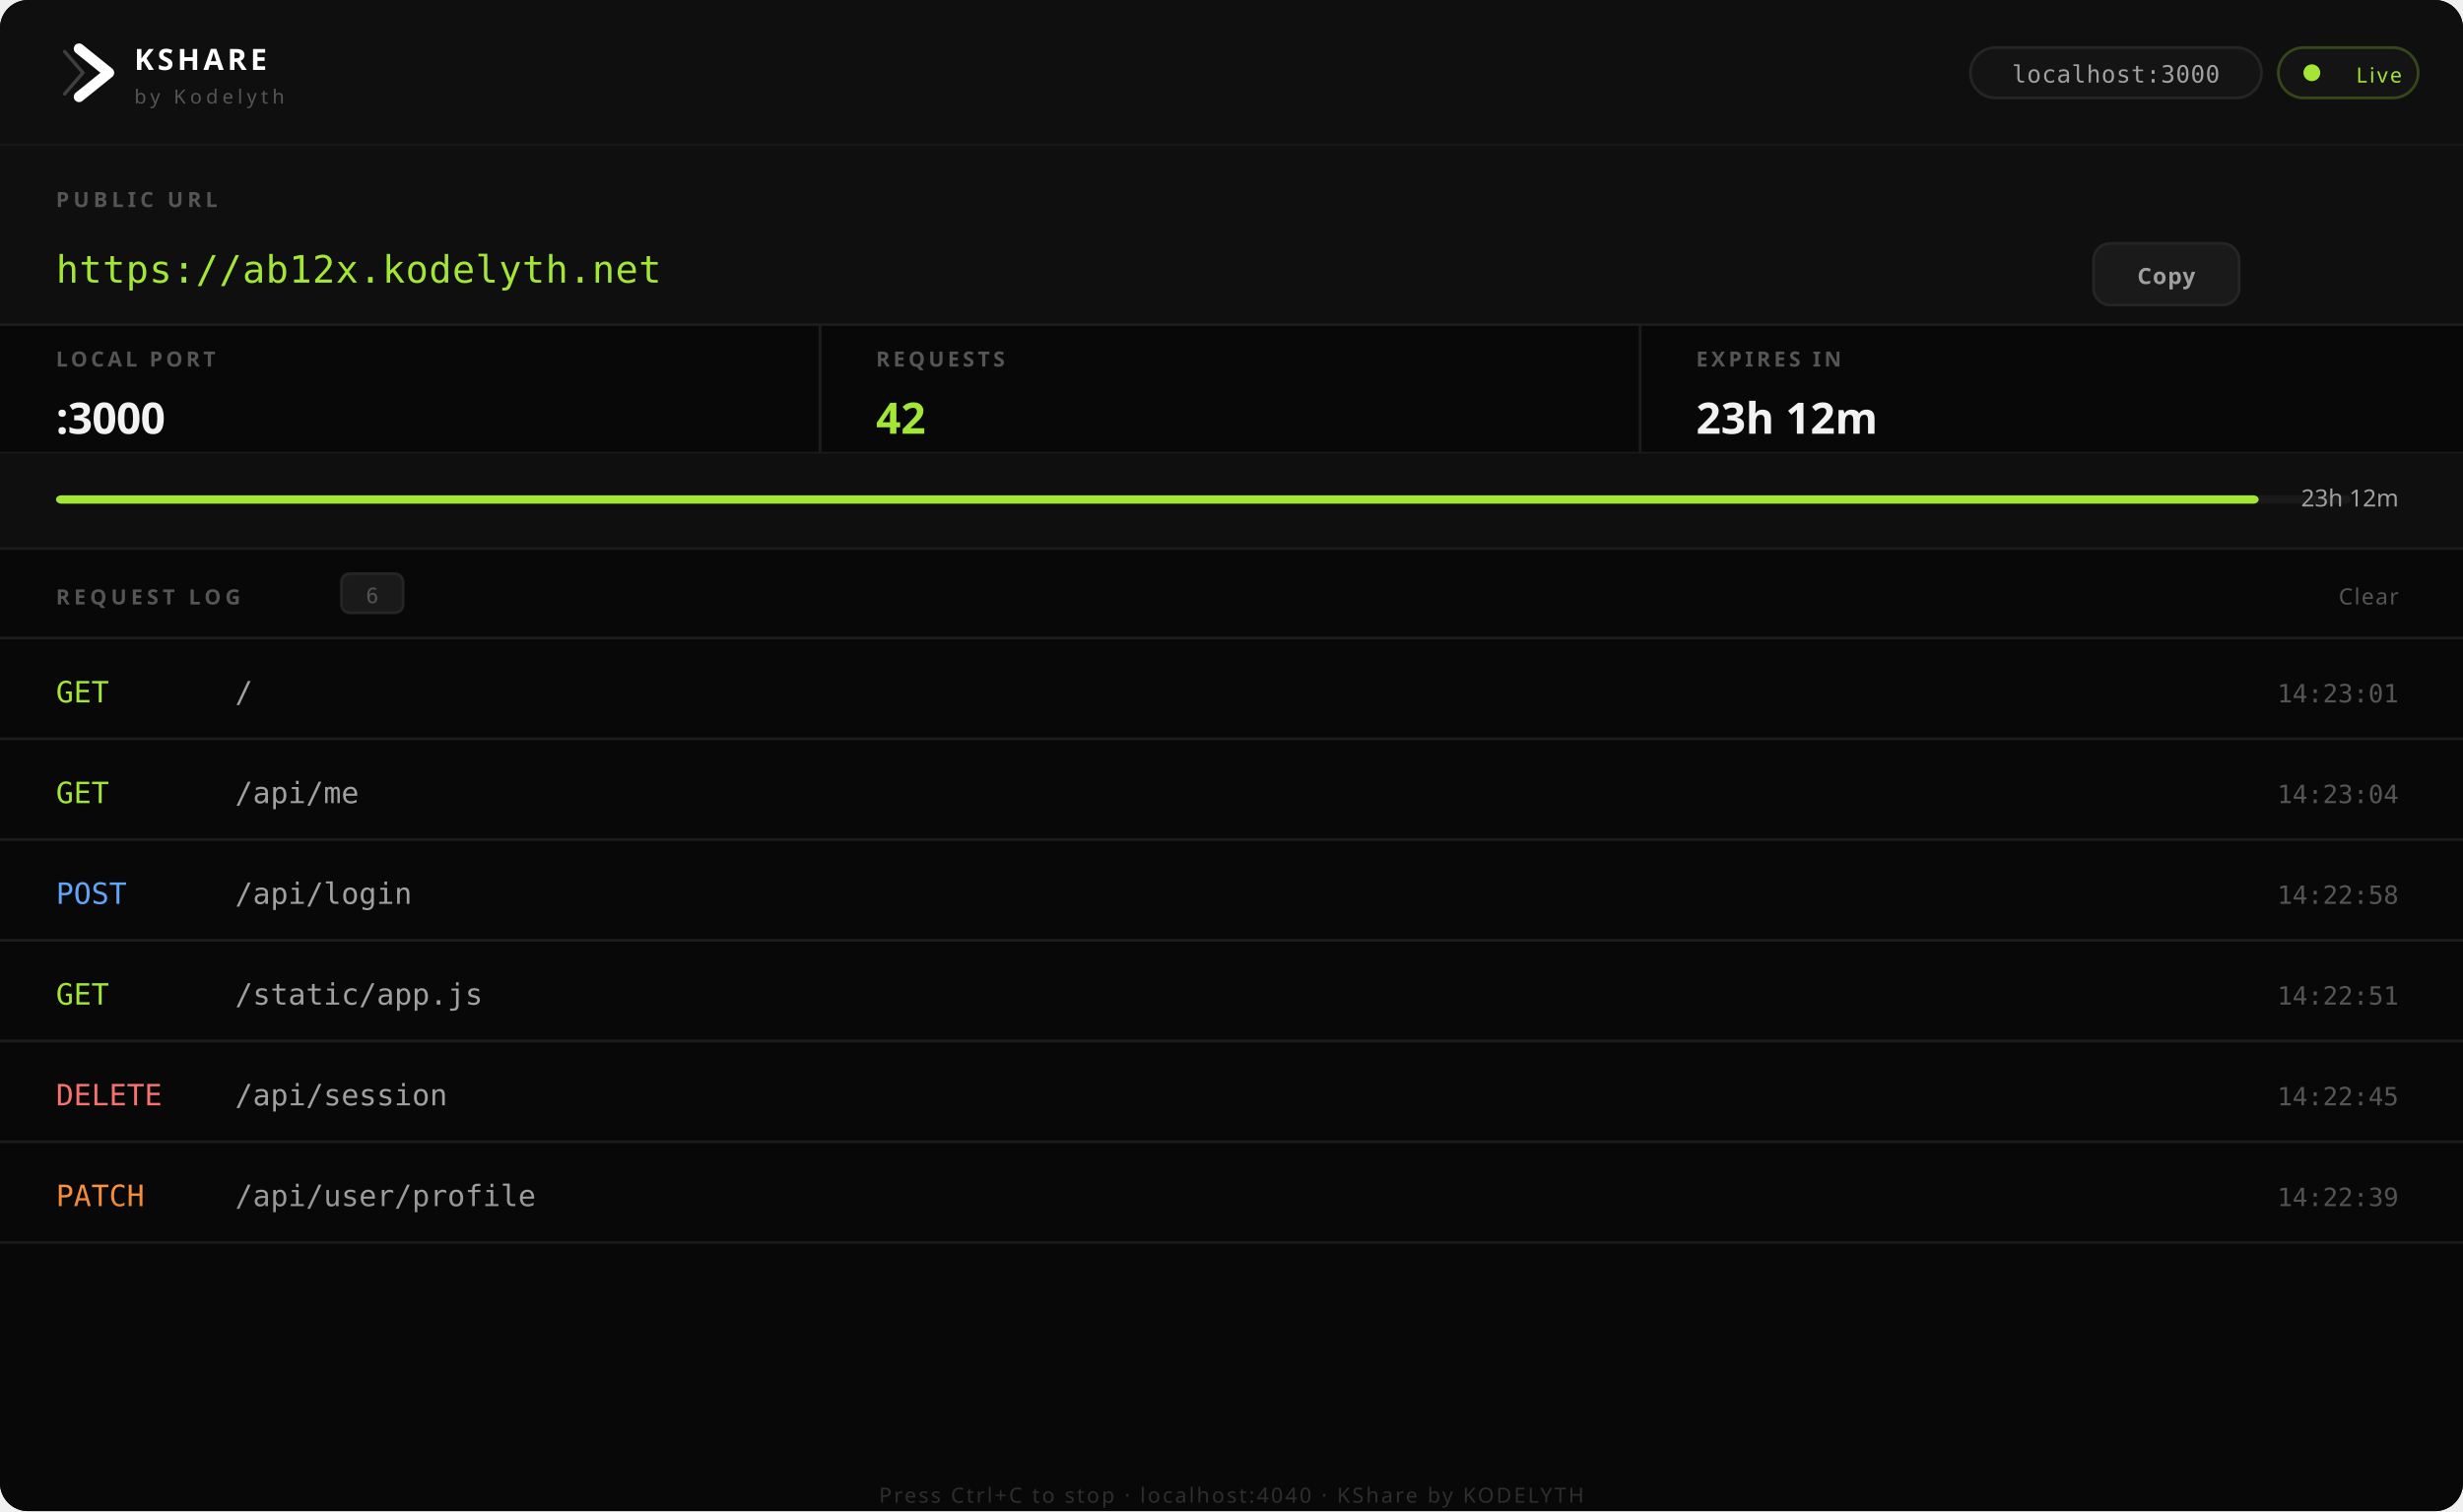
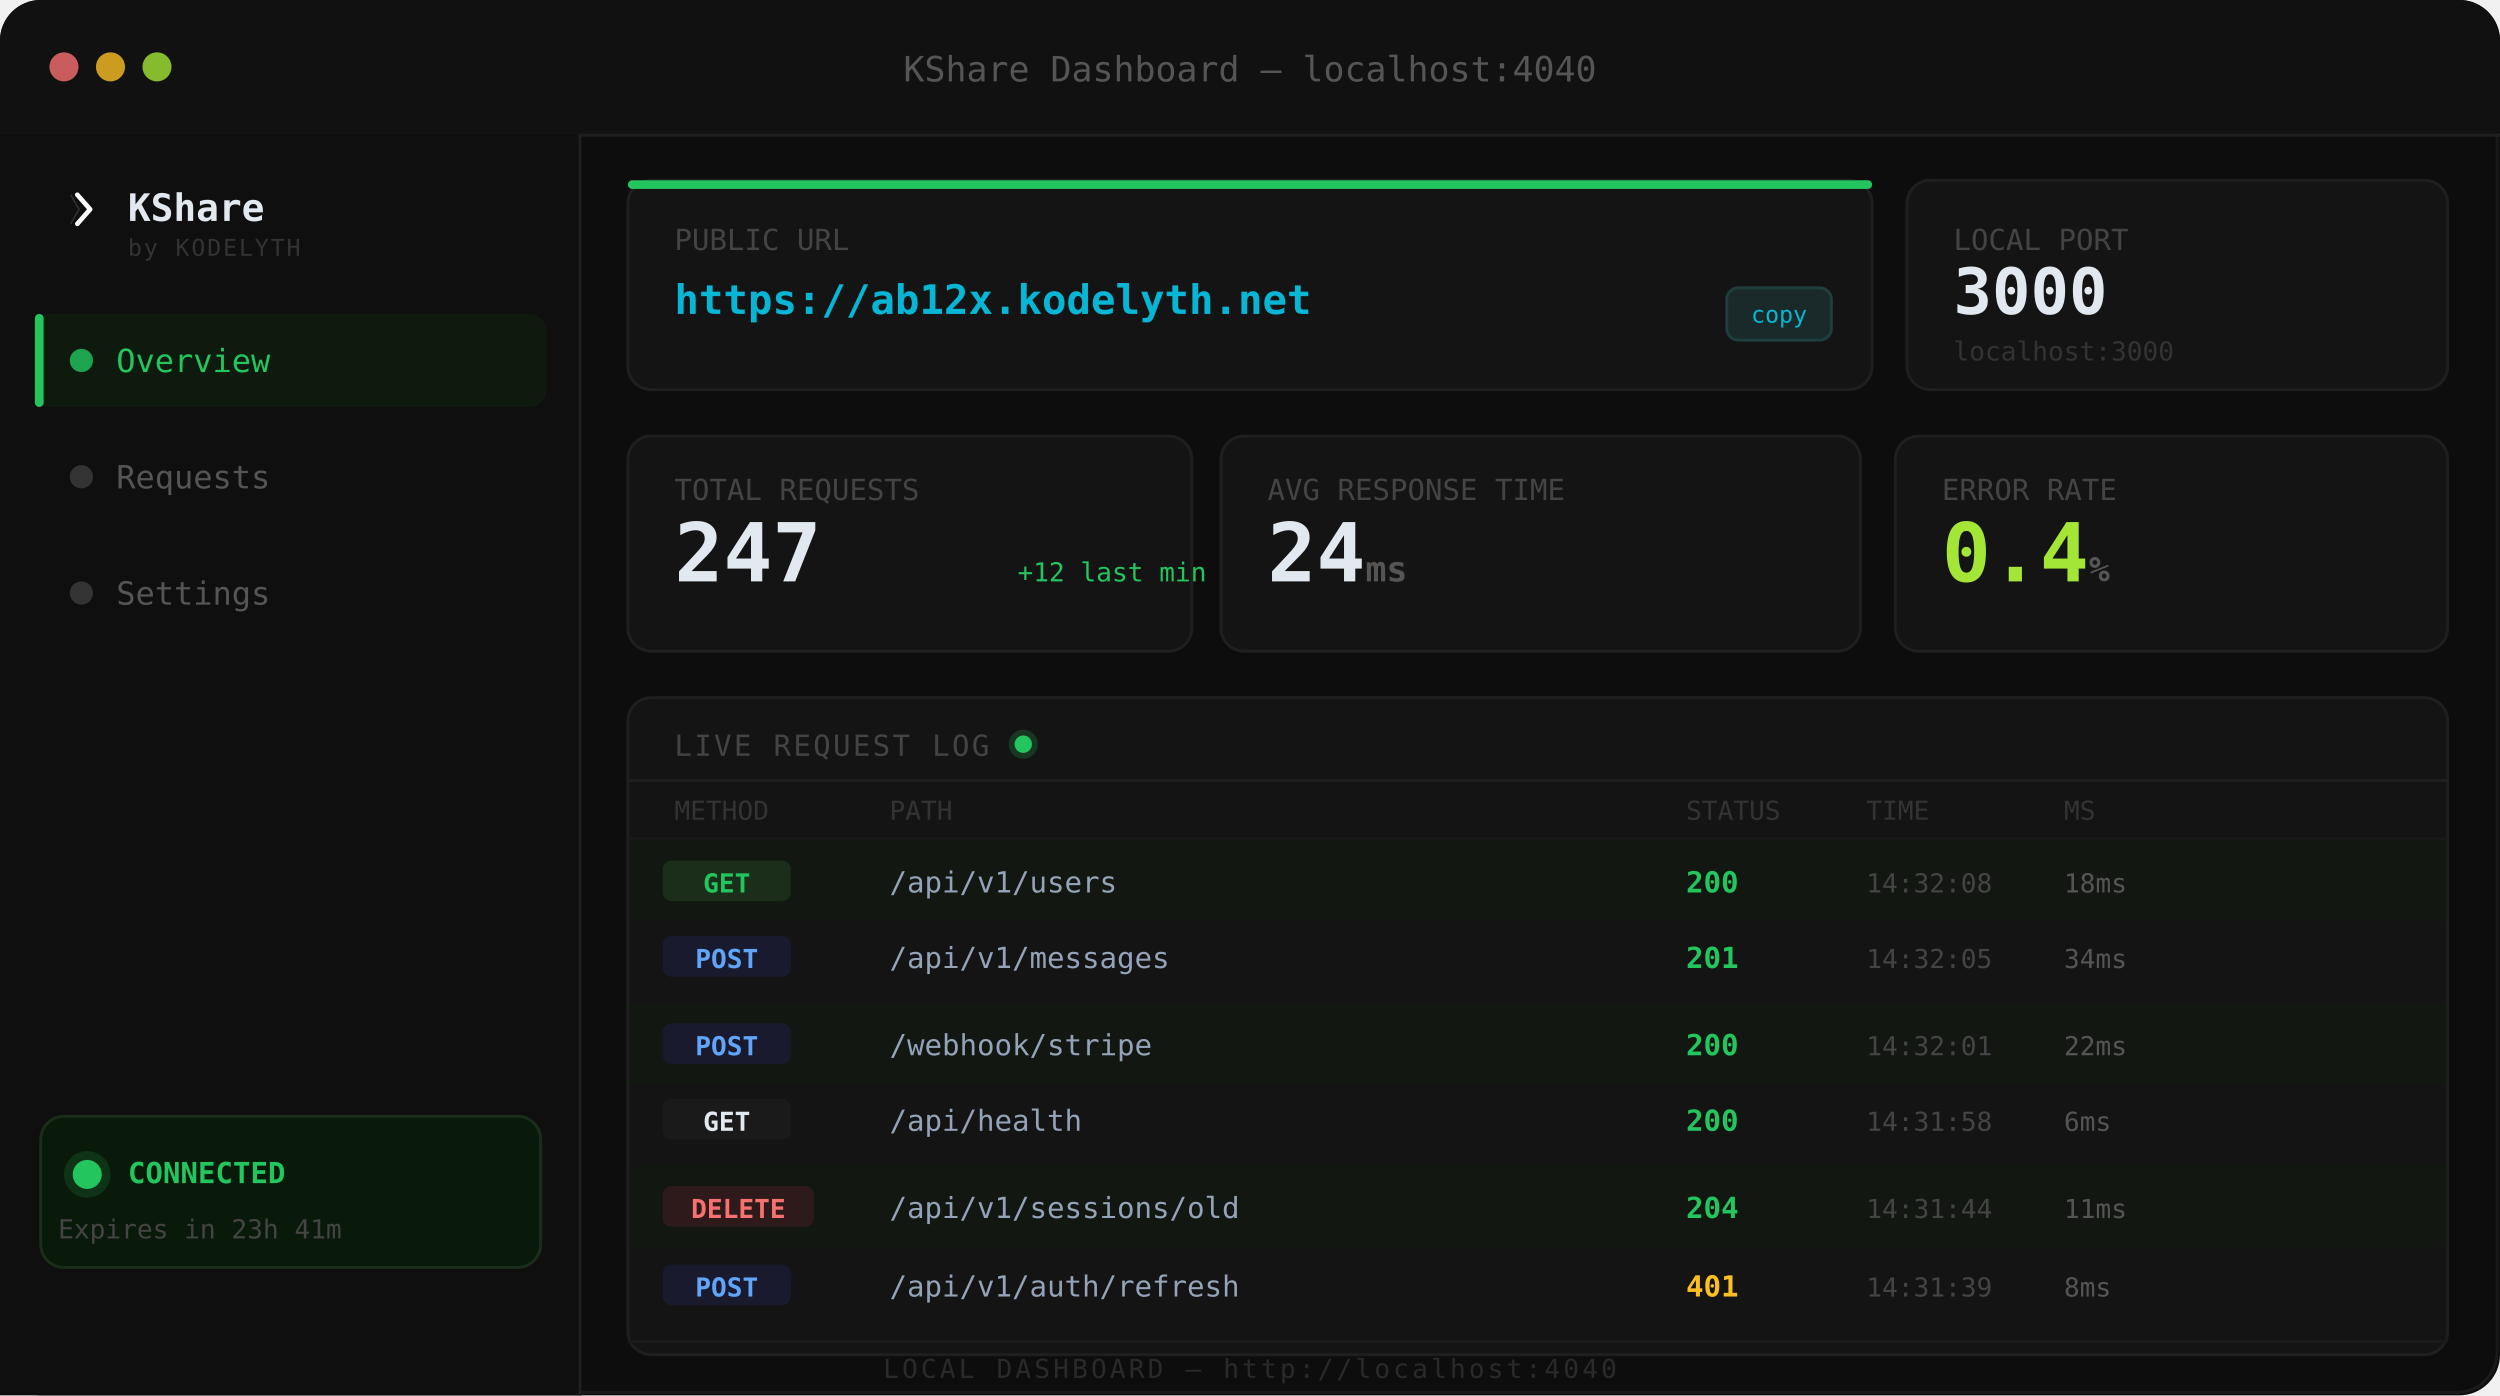
- <svg xmlns="http://www.w3.org/2000/svg" viewBox="0 0 880 540" width="880" height="540">
+ <svg xmlns="http://www.w3.org/2000/svg" viewBox="0 0 860 480" width="860" height="480">
  <defs>
-     <linearGradient id="fadeOut" x1="0" y1="0" x2="0" y2="1">
-       <stop offset="0%" stop-color="#080808" stop-opacity="0" />
-       <stop offset="100%" stop-color="#080808" stop-opacity="1" />
-     </linearGradient>
-     <clipPath id="clip">
-       <rect width="880" height="540" rx="10" />
-     </clipPath>
+     <style>
+       .bg       { fill: #0d0d0d; }
+       .panel    { fill: #111111; stroke: #1f1f1f; stroke-width: 1; }
+       .card     { fill: #141414; stroke: #222222; stroke-width: 1; }
+       .mono     { font-family: 'SF Mono','JetBrains Mono','Consolas',monospace; }
+       .label    { font-family: 'SF Mono','JetBrains Mono','Consolas',monospace; font-size: 11px; fill: #e2e8f0; }
+       .dim      { font-family: 'SF Mono','JetBrains Mono','Consolas',monospace; font-size: 10px; fill: #444; }
+       .green    { fill: #22c55e; }
+       .cyan     { fill: #06b6d4; }
+       .yellow   { fill: #fbbf24; }
+       .red      { fill: #f87171; }
+       .blue     { fill: #60a5fa; }
+     </style>
  </defs>
-   <rect width="880" height="540" rx="10" fill="#080808" />
-   <g clip-path="url(#clip)">
-     <rect width="880" height="52" fill="#0f0f0f" />
-     <line x1="0" y1="52" x2="880" y2="52" stroke="#1c1c1c" stroke-width="1" />
-     <svg x="20" y="15" width="22" height="22" viewBox="42 28 60 64">
-       <polyline points="49,38 68,60 49,82" stroke="#ffffff" stroke-width="3.5" stroke-opacity="0.2" stroke-linecap="round" stroke-linejoin="round" fill="none" />
-       <polyline points="64,35 95,60 64,85" stroke="#ffffff" stroke-width="11" stroke-linecap="round" stroke-linejoin="round" fill="none" />
-     </svg>
-     <text x="48" y="25" font-family="'Space Grotesk',system-ui,sans-serif" font-size="10.5" fill="#ffffff" font-weight="700" letter-spacing="1.3">KSHARE</text>
-     <text x="48" y="37" font-family="'Space Grotesk',system-ui,sans-serif" font-size="7" fill="#555555" font-weight="500" letter-spacing="1.5">by Kodelyth</text>
-     <rect x="704" y="17" width="104" height="18" rx="9" fill="#141414" stroke="#252525" stroke-width="1" />
-     <text x="756" y="29.5" font-family="'JetBrains Mono',monospace" font-size="8.5" fill="#a0a0a0" text-anchor="middle" letter-spacing="0.2">localhost:3000</text>
-     <rect x="814" y="17" width="50" height="18" rx="9" fill="#141414" stroke="rgba(163,230,53,0.25)" stroke-width="1" />
-     <circle cx="826" cy="26" r="3" fill="#a3e635" />
-     <text x="850" y="29.5" font-family="'Space Grotesk',system-ui,sans-serif" font-size="7.5" fill="#a3e635" font-weight="500" text-anchor="middle" letter-spacing="0.8">Live</text>
-     <rect x="0" y="52" width="880" height="64" fill="#0f0f0f" />
-     <line x1="0" y1="116" x2="880" y2="116" stroke="#1c1c1c" stroke-width="1" />
-     <text x="20" y="74" font-family="'Space Grotesk',system-ui,sans-serif" font-size="7.5" fill="#555555" font-weight="600" letter-spacing="1.5">PUBLIC URL</text>
-     <text x="20" y="101" font-family="'JetBrains Mono',monospace" font-size="13.5" fill="#a3e635" font-weight="500" letter-spacing="0.2">https://ab12x.kodelyth.net</text>
-     <rect x="748" y="87" width="52" height="22" rx="6" fill="#1a1a1a" stroke="#252525" stroke-width="1" />
-     <text x="774" y="101.5" font-family="'Space Grotesk',system-ui,sans-serif" font-size="8" fill="#a0a0a0" font-weight="600" text-anchor="middle" letter-spacing="0.4">Copy</text>
-     <line x1="0" y1="162" x2="880" y2="162" stroke="#1c1c1c" stroke-width="1" />
-     <line x1="293" y1="116" x2="293" y2="162" stroke="#1c1c1c" stroke-width="1" />
-     <line x1="586" y1="116" x2="586" y2="162" stroke="#1c1c1c" stroke-width="1" />
-     <text x="20" y="131" font-family="'Space Grotesk',system-ui,sans-serif" font-size="7.5" fill="#555555" font-weight="600" letter-spacing="1.2">LOCAL PORT</text>
-     <text x="20" y="155" font-family="'Space Grotesk',system-ui,sans-serif" font-size="15.5" fill="#f2f2f2" font-weight="700" letter-spacing="-0.2">:3000</text>
-     <text x="313" y="131" font-family="'Space Grotesk',system-ui,sans-serif" font-size="7.5" fill="#555555" font-weight="600" letter-spacing="1.2">REQUESTS</text>
-     <text x="313" y="155" font-family="'Space Grotesk',system-ui,sans-serif" font-size="15.5" fill="#a3e635" font-weight="700">42</text>
-     <text x="606" y="131" font-family="'Space Grotesk',system-ui,sans-serif" font-size="7.5" fill="#555555" font-weight="600" letter-spacing="1.2">EXPIRES IN</text>
-     <text x="606" y="155" font-family="'Space Grotesk',system-ui,sans-serif" font-size="15.5" fill="#f2f2f2" font-weight="700">23h 12m</text>
-     <rect x="0" y="162" width="880" height="34" fill="#0f0f0f" />
-     <line x1="0" y1="196" x2="880" y2="196" stroke="#1c1c1c" stroke-width="1" />
-     <rect x="20" y="177" width="820" height="3" rx="2" fill="#1a1a1a" />
-     <rect x="20" y="177" width="787" height="3" rx="2" fill="#a3e635" />
-     <text x="857" y="181" font-family="'Space Grotesk',system-ui,sans-serif" font-size="8.5" fill="#a0a0a0" text-anchor="end">23h 12m</text>
-     <line x1="0" y1="228" x2="880" y2="228" stroke="#1c1c1c" stroke-width="1" />
-     <text x="20" y="216" font-family="'Space Grotesk',system-ui,sans-serif" font-size="7.5" fill="#555555" font-weight="700" letter-spacing="1.5">REQUEST LOG</text>
-     <rect x="122" y="205" width="22" height="14" rx="3" fill="#1a1a1a" stroke="#252525" stroke-width="1" />
-     <text x="133" y="215.5" font-family="'JetBrains Mono',monospace" font-size="7.5" fill="#555555" text-anchor="middle">6</text>
-     <text x="857" y="216" font-family="'Space Grotesk',system-ui,sans-serif" font-size="8" fill="#555555" text-anchor="end" letter-spacing="0.5">Clear</text>
-     <line x1="0" y1="264" x2="880" y2="264" stroke="#1c1c1c" stroke-width="1" />
-     <text x="20" y="251" font-family="'JetBrains Mono',monospace" font-size="10.5" fill="#a3e635" font-weight="500">GET</text>
-     <text x="84" y="251" font-family="'JetBrains Mono',monospace" font-size="10.5" fill="#a0a0a0">/</text>
-     <text x="857" y="251" font-family="'JetBrains Mono',monospace" font-size="9" fill="#555555" text-anchor="end">14:23:01</text>
-     <line x1="0" y1="300" x2="880" y2="300" stroke="#1c1c1c" stroke-width="1" />
-     <text x="20" y="287" font-family="'JetBrains Mono',monospace" font-size="10.5" fill="#a3e635" font-weight="500">GET</text>
-     <text x="84" y="287" font-family="'JetBrains Mono',monospace" font-size="10.5" fill="#a0a0a0">/api/me</text>
-     <text x="857" y="287" font-family="'JetBrains Mono',monospace" font-size="9" fill="#555555" text-anchor="end">14:23:04</text>
-     <line x1="0" y1="336" x2="880" y2="336" stroke="#1c1c1c" stroke-width="1" />
-     <text x="20" y="323" font-family="'JetBrains Mono',monospace" font-size="10.5" fill="#60a5fa" font-weight="500">POST</text>
-     <text x="84" y="323" font-family="'JetBrains Mono',monospace" font-size="10.5" fill="#a0a0a0">/api/login</text>
-     <text x="857" y="323" font-family="'JetBrains Mono',monospace" font-size="9" fill="#555555" text-anchor="end">14:22:58</text>
-     <line x1="0" y1="372" x2="880" y2="372" stroke="#1c1c1c" stroke-width="1" />
-     <text x="20" y="359" font-family="'JetBrains Mono',monospace" font-size="10.5" fill="#a3e635" font-weight="500">GET</text>
-     <text x="84" y="359" font-family="'JetBrains Mono',monospace" font-size="10.5" fill="#a0a0a0">/static/app.js</text>
-     <text x="857" y="359" font-family="'JetBrains Mono',monospace" font-size="9" fill="#555555" text-anchor="end">14:22:51</text>
-     <line x1="0" y1="408" x2="880" y2="408" stroke="#1c1c1c" stroke-width="1" />
-     <text x="20" y="395" font-family="'JetBrains Mono',monospace" font-size="10.5" fill="#f87171" font-weight="500">DELETE</text>
-     <text x="84" y="395" font-family="'JetBrains Mono',monospace" font-size="10.5" fill="#a0a0a0">/api/session</text>
-     <text x="857" y="395" font-family="'JetBrains Mono',monospace" font-size="9" fill="#555555" text-anchor="end">14:22:45</text>
-     <line x1="0" y1="444" x2="880" y2="444" stroke="#1c1c1c" stroke-width="1" />
-     <text x="20" y="431" font-family="'JetBrains Mono',monospace" font-size="10.5" fill="#fb923c" font-weight="500">PATCH</text>
-     <text x="84" y="431" font-family="'JetBrains Mono',monospace" font-size="10.5" fill="#a0a0a0">/api/user/profile</text>
-     <text x="857" y="431" font-family="'JetBrains Mono',monospace" font-size="9" fill="#555555" text-anchor="end">14:22:39</text>
-     <rect x="0" y="424" width="880" height="102" fill="url(#fadeOut)" />
-     <rect x="0" y="526" width="880" height="14" fill="#080808" />
-     <text x="440" y="537" font-family="'Space Grotesk',system-ui,sans-serif" font-size="7.5" fill="#2e2e2e" text-anchor="middle" letter-spacing="0.8">Press Ctrl+C to stop  ·  localhost:4040  ·  KShare by KODELYTH</text>
-   </g>
+   <rect width="860" height="480" fill="#0d0d0d" rx="14" />
+   <rect x="1" y="1" width="858" height="478" fill="none" stroke="#1a1a1a" stroke-width="1" rx="14" />
+   <rect x="0" y="0" width="860" height="46" fill="#111" rx="14" />
+   <rect x="0" y="30" width="860" height="16" fill="#111" />
+   <rect x="0" y="46" width="860" height="1" fill="#1f1f1f" />
+   <circle cx="22" cy="23" r="5" fill="#f87171" opacity="0.8" />
+   <circle cx="38" cy="23" r="5" fill="#fbbf24" opacity="0.8" />
+   <circle cx="54" cy="23" r="5" fill="#a3e635" opacity="0.8" />
+   <text x="430" y="28" font-family="'SF Mono','JetBrains Mono','Consolas',monospace" font-size="12" fill="#555" text-anchor="middle">KShare Dashboard — localhost:4040</text>
+   <rect x="0" y="46" width="200" height="434" fill="#0f0f0f" rx="0" />
+   <rect x="0" y="46" width="200" height="434" fill="none" stroke="#1a1a1a" stroke-width="0" />
+   <rect x="199" y="46" width="1" height="434" fill="#1f1f1f" />
+   <svg x="18" y="62" width="20" height="20" viewBox="0 0 400 400">
+     <polyline points="128,104 184,200 128,296" stroke="#ffffff" stroke-width="10" stroke-opacity="0.15" stroke-linecap="round" stroke-linejoin="round" fill="none" />
+     <polyline points="172,100 260,200 172,300" stroke="#ffffff" stroke-width="32" stroke-linecap="round" stroke-linejoin="round" fill="none" />
+   </svg>
+   <text x="44" y="76" font-family="'SF Mono','JetBrains Mono','Consolas',monospace" font-size="13" fill="#e2e8f0" font-weight="700">KShare</text>
+   <text x="44" y="88" font-family="'SF Mono','JetBrains Mono','Consolas',monospace" font-size="8" fill="#333" letter-spacing="0.08em">by KODELYTH</text>
+   <rect x="12" y="108" width="176" height="32" rx="6" fill="#0f1a0f" />
+   <rect x="12" y="108" width="3" height="32" rx="1.5" fill="#22c55e" />
+   <circle cx="28" cy="124" r="4" fill="#22c55e" opacity="0.8" />
+   <text x="40" y="128" font-family="'SF Mono','JetBrains Mono','Consolas',monospace" font-size="11" fill="#22c55e">Overview</text>
+   <rect x="12" y="148" width="176" height="32" rx="6" fill="none" />
+   <circle cx="28" cy="164" r="4" fill="#333" />
+   <text x="40" y="168" font-family="'SF Mono','JetBrains Mono','Consolas',monospace" font-size="11" fill="#555">Requests</text>
+   <rect x="12" y="188" width="176" height="32" rx="6" fill="none" />
+   <circle cx="28" cy="204" r="4" fill="#333" />
+   <text x="40" y="208" font-family="'SF Mono','JetBrains Mono','Consolas',monospace" font-size="11" fill="#555">Settings</text>
+   <rect x="14" y="384" width="172" height="52" rx="8" fill="#0a1a0a" stroke="#1a2e1a" stroke-width="1" />
+   <circle cx="30" cy="404" r="5" fill="#22c55e" />
+   <circle cx="30" cy="404" r="8" fill="#22c55e" opacity="0.15" />
+   <text x="44" y="407" font-family="'SF Mono','JetBrains Mono','Consolas',monospace" font-size="10" fill="#22c55e" font-weight="600">CONNECTED</text>
+   <text x="20" y="426" font-family="'SF Mono','JetBrains Mono','Consolas',monospace" font-size="9" fill="#444">Expires in 23h 41m</text>
+   <rect x="216" y="62" width="428" height="72" rx="8" fill="#141414" stroke="#1f1f1f" stroke-width="1" />
+   <rect x="216" y="62" width="428" height="3" rx="1.5" fill="#22c55e" />
+   <text x="232" y="86" font-family="'SF Mono','JetBrains Mono','Consolas',monospace" font-size="10" fill="#444">PUBLIC URL</text>
+   <text x="232" y="108" font-family="'SF Mono','JetBrains Mono','Consolas',monospace" font-size="14" fill="#06b6d4" font-weight="600">https://ab12x.kodelyth.net</text>
+   <rect x="594" y="99" width="36" height="18" rx="4" fill="#1a2a2a" stroke="#1f3f3f" stroke-width="1" />
+   <text x="612" y="111" font-family="'SF Mono','JetBrains Mono','Consolas',monospace" font-size="8" fill="#06b6d4" text-anchor="middle">copy</text>
+   <rect x="656" y="62" width="186" height="72" rx="8" fill="#141414" stroke="#1f1f1f" stroke-width="1" />
+   <text x="672" y="86" font-family="'SF Mono','JetBrains Mono','Consolas',monospace" font-size="10" fill="#444">LOCAL PORT</text>
+   <text x="672" y="108" font-family="'SF Mono','JetBrains Mono','Consolas',monospace" font-size="22" fill="#e2e8f0" font-weight="700">3000</text>
+   <text x="672" y="124" font-family="'SF Mono','JetBrains Mono','Consolas',monospace" font-size="9" fill="#333">localhost:3000</text>
+   <rect x="216" y="150" width="194" height="74" rx="8" fill="#141414" stroke="#1f1f1f" stroke-width="1" />
+   <text x="232" y="172" font-family="'SF Mono','JetBrains Mono','Consolas',monospace" font-size="10" fill="#444">TOTAL REQUESTS</text>
+   <text x="232" y="200" font-family="'SF Mono','JetBrains Mono','Consolas',monospace" font-size="28" fill="#e2e8f0" font-weight="700">247</text>
+   <text x="350" y="200" font-family="'SF Mono','JetBrains Mono','Consolas',monospace" font-size="9" fill="#22c55e">+12 last min</text>
+   <rect x="420" y="150" width="220" height="74" rx="8" fill="#141414" stroke="#1f1f1f" stroke-width="1" />
+   <text x="436" y="172" font-family="'SF Mono','JetBrains Mono','Consolas',monospace" font-size="10" fill="#444">AVG RESPONSE TIME</text>
+   <text x="436" y="200" font-family="'SF Mono','JetBrains Mono','Consolas',monospace" font-size="28" fill="#e2e8f0" font-weight="700">24<tspan font-size="12" fill="#555">ms</tspan>
+   </text>
+   <rect x="652" y="150" width="190" height="74" rx="8" fill="#141414" stroke="#1f1f1f" stroke-width="1" />
+   <text x="668" y="172" font-family="'SF Mono','JetBrains Mono','Consolas',monospace" font-size="10" fill="#444">ERROR RATE</text>
+   <text x="668" y="200" font-family="'SF Mono','JetBrains Mono','Consolas',monospace" font-size="28" fill="#a3e635" font-weight="700">0.4<tspan font-size="12" fill="#555">%</tspan>
+   </text>
+   <rect x="216" y="240" width="626" height="226" rx="8" fill="#141414" stroke="#1f1f1f" stroke-width="1" />
+   <text x="232" y="260" font-family="'SF Mono','JetBrains Mono','Consolas',monospace" font-size="10" fill="#444" letter-spacing="0.08em">LIVE REQUEST LOG</text>
+   <circle cx="352" cy="256" r="3" fill="#22c55e" />
+   <circle cx="352" cy="256" r="5" fill="#22c55e" opacity="0.2" />
+   <rect x="216" y="268" width="626" height="1" fill="#1f1f1f" />
+   <text x="232" y="282" font-family="'SF Mono','JetBrains Mono','Consolas',monospace" font-size="9" fill="#333">METHOD</text>
+   <text x="306" y="282" font-family="'SF Mono','JetBrains Mono','Consolas',monospace" font-size="9" fill="#333">PATH</text>
+   <text x="580" y="282" font-family="'SF Mono','JetBrains Mono','Consolas',monospace" font-size="9" fill="#333">STATUS</text>
+   <text x="642" y="282" font-family="'SF Mono','JetBrains Mono','Consolas',monospace" font-size="9" fill="#333">TIME</text>
+   <text x="710" y="282" font-family="'SF Mono','JetBrains Mono','Consolas',monospace" font-size="9" fill="#333">MS</text>
+   <rect x="216" y="288" width="626" height="1" fill="#1a1a1a" />
+   <rect x="216" y="289" width="626" height="28" fill="#0f1f0f" opacity="0.3" />
+   <rect x="228" y="296" width="44" height="14" rx="3" fill="#1a2e1a" />
+   <text x="250" y="307" font-family="'SF Mono','JetBrains Mono','Consolas',monospace" font-size="9" fill="#22c55e" text-anchor="middle" font-weight="600">GET</text>
+   <text x="306" y="307" font-family="'SF Mono','JetBrains Mono','Consolas',monospace" font-size="10" fill="#94a3b8">/api/v1/users</text>
+   <text x="580" y="307" font-family="'SF Mono','JetBrains Mono','Consolas',monospace" font-size="10" fill="#22c55e" font-weight="600">200</text>
+   <text x="642" y="307" font-family="'SF Mono','JetBrains Mono','Consolas',monospace" font-size="9" fill="#444">14:32:08</text>
+   <text x="710" y="307" font-family="'SF Mono','JetBrains Mono','Consolas',monospace" font-size="9" fill="#555">18ms</text>
+   <rect x="228" y="322" width="44" height="14" rx="3" fill="#1a1a2e" />
+   <text x="250" y="333" font-family="'SF Mono','JetBrains Mono','Consolas',monospace" font-size="9" fill="#60a5fa" text-anchor="middle" font-weight="600">POST</text>
+   <text x="306" y="333" font-family="'SF Mono','JetBrains Mono','Consolas',monospace" font-size="10" fill="#94a3b8">/api/v1/messages</text>
+   <text x="580" y="333" font-family="'SF Mono','JetBrains Mono','Consolas',monospace" font-size="10" fill="#22c55e" font-weight="600">201</text>
+   <text x="642" y="333" font-family="'SF Mono','JetBrains Mono','Consolas',monospace" font-size="9" fill="#444">14:32:05</text>
+   <text x="710" y="333" font-family="'SF Mono','JetBrains Mono','Consolas',monospace" font-size="9" fill="#555">34ms</text>
+   <rect x="216" y="345" width="626" height="28" fill="#0f1f0f" opacity="0.3" />
+   <rect x="228" y="352" width="44" height="14" rx="3" fill="#1a1a2e" />
+   <text x="250" y="363" font-family="'SF Mono','JetBrains Mono','Consolas',monospace" font-size="9" fill="#60a5fa" text-anchor="middle" font-weight="600">POST</text>
+   <text x="306" y="363" font-family="'SF Mono','JetBrains Mono','Consolas',monospace" font-size="10" fill="#94a3b8">/webhook/stripe</text>
+   <text x="580" y="363" font-family="'SF Mono','JetBrains Mono','Consolas',monospace" font-size="10" fill="#22c55e" font-weight="600">200</text>
+   <text x="642" y="363" font-family="'SF Mono','JetBrains Mono','Consolas',monospace" font-size="9" fill="#444">14:32:01</text>
+   <text x="710" y="363" font-family="'SF Mono','JetBrains Mono','Consolas',monospace" font-size="9" fill="#555">22ms</text>
+   <rect x="228" y="378" width="44" height="14" rx="3" fill="#1a1a1a" />
+   <text x="250" y="389" font-family="'SF Mono','JetBrains Mono','Consolas',monospace" font-size="9" fill="#e2e8f0" text-anchor="middle" font-weight="600">GET</text>
+   <text x="306" y="389" font-family="'SF Mono','JetBrains Mono','Consolas',monospace" font-size="10" fill="#94a3b8">/api/health</text>
+   <text x="580" y="389" font-family="'SF Mono','JetBrains Mono','Consolas',monospace" font-size="10" fill="#22c55e" font-weight="600">200</text>
+   <text x="642" y="389" font-family="'SF Mono','JetBrains Mono','Consolas',monospace" font-size="9" fill="#444">14:31:58</text>
+   <text x="710" y="389" font-family="'SF Mono','JetBrains Mono','Consolas',monospace" font-size="9" fill="#555">6ms</text>
+   <rect x="216" y="401" width="626" height="28" fill="#0f1f0f" opacity="0.3" />
+   <rect x="228" y="408" width="52" height="14" rx="3" fill="#2e1a1a" />
+   <text x="254" y="419" font-family="'SF Mono','JetBrains Mono','Consolas',monospace" font-size="9" fill="#f87171" text-anchor="middle" font-weight="600">DELETE</text>
+   <text x="306" y="419" font-family="'SF Mono','JetBrains Mono','Consolas',monospace" font-size="10" fill="#94a3b8">/api/v1/sessions/old</text>
+   <text x="580" y="419" font-family="'SF Mono','JetBrains Mono','Consolas',monospace" font-size="10" fill="#22c55e" font-weight="600">204</text>
+   <text x="642" y="419" font-family="'SF Mono','JetBrains Mono','Consolas',monospace" font-size="9" fill="#444">14:31:44</text>
+   <text x="710" y="419" font-family="'SF Mono','JetBrains Mono','Consolas',monospace" font-size="9" fill="#555">11ms</text>
+   <rect x="228" y="435" width="44" height="14" rx="3" fill="#1a1a2e" />
+   <text x="250" y="446" font-family="'SF Mono','JetBrains Mono','Consolas',monospace" font-size="9" fill="#60a5fa" text-anchor="middle" font-weight="600">POST</text>
+   <text x="306" y="446" font-family="'SF Mono','JetBrains Mono','Consolas',monospace" font-size="10" fill="#94a3b8">/api/v1/auth/refresh</text>
+   <text x="580" y="446" font-family="'SF Mono','JetBrains Mono','Consolas',monospace" font-size="10" fill="#fbbf24" font-weight="600">401</text>
+   <text x="642" y="446" font-family="'SF Mono','JetBrains Mono','Consolas',monospace" font-size="9" fill="#444">14:31:39</text>
+   <text x="710" y="446" font-family="'SF Mono','JetBrains Mono','Consolas',monospace" font-size="9" fill="#555">8ms</text>
+   <rect x="216" y="461" width="626" height="1" fill="#1a1a1a" />
+   <text x="430" y="474" font-family="'SF Mono','JetBrains Mono','Consolas',monospace" font-size="9" fill="#2a2a2a" text-anchor="middle" letter-spacing="0.12em">LOCAL DASHBOARD — http://localhost:4040</text>
</svg>
